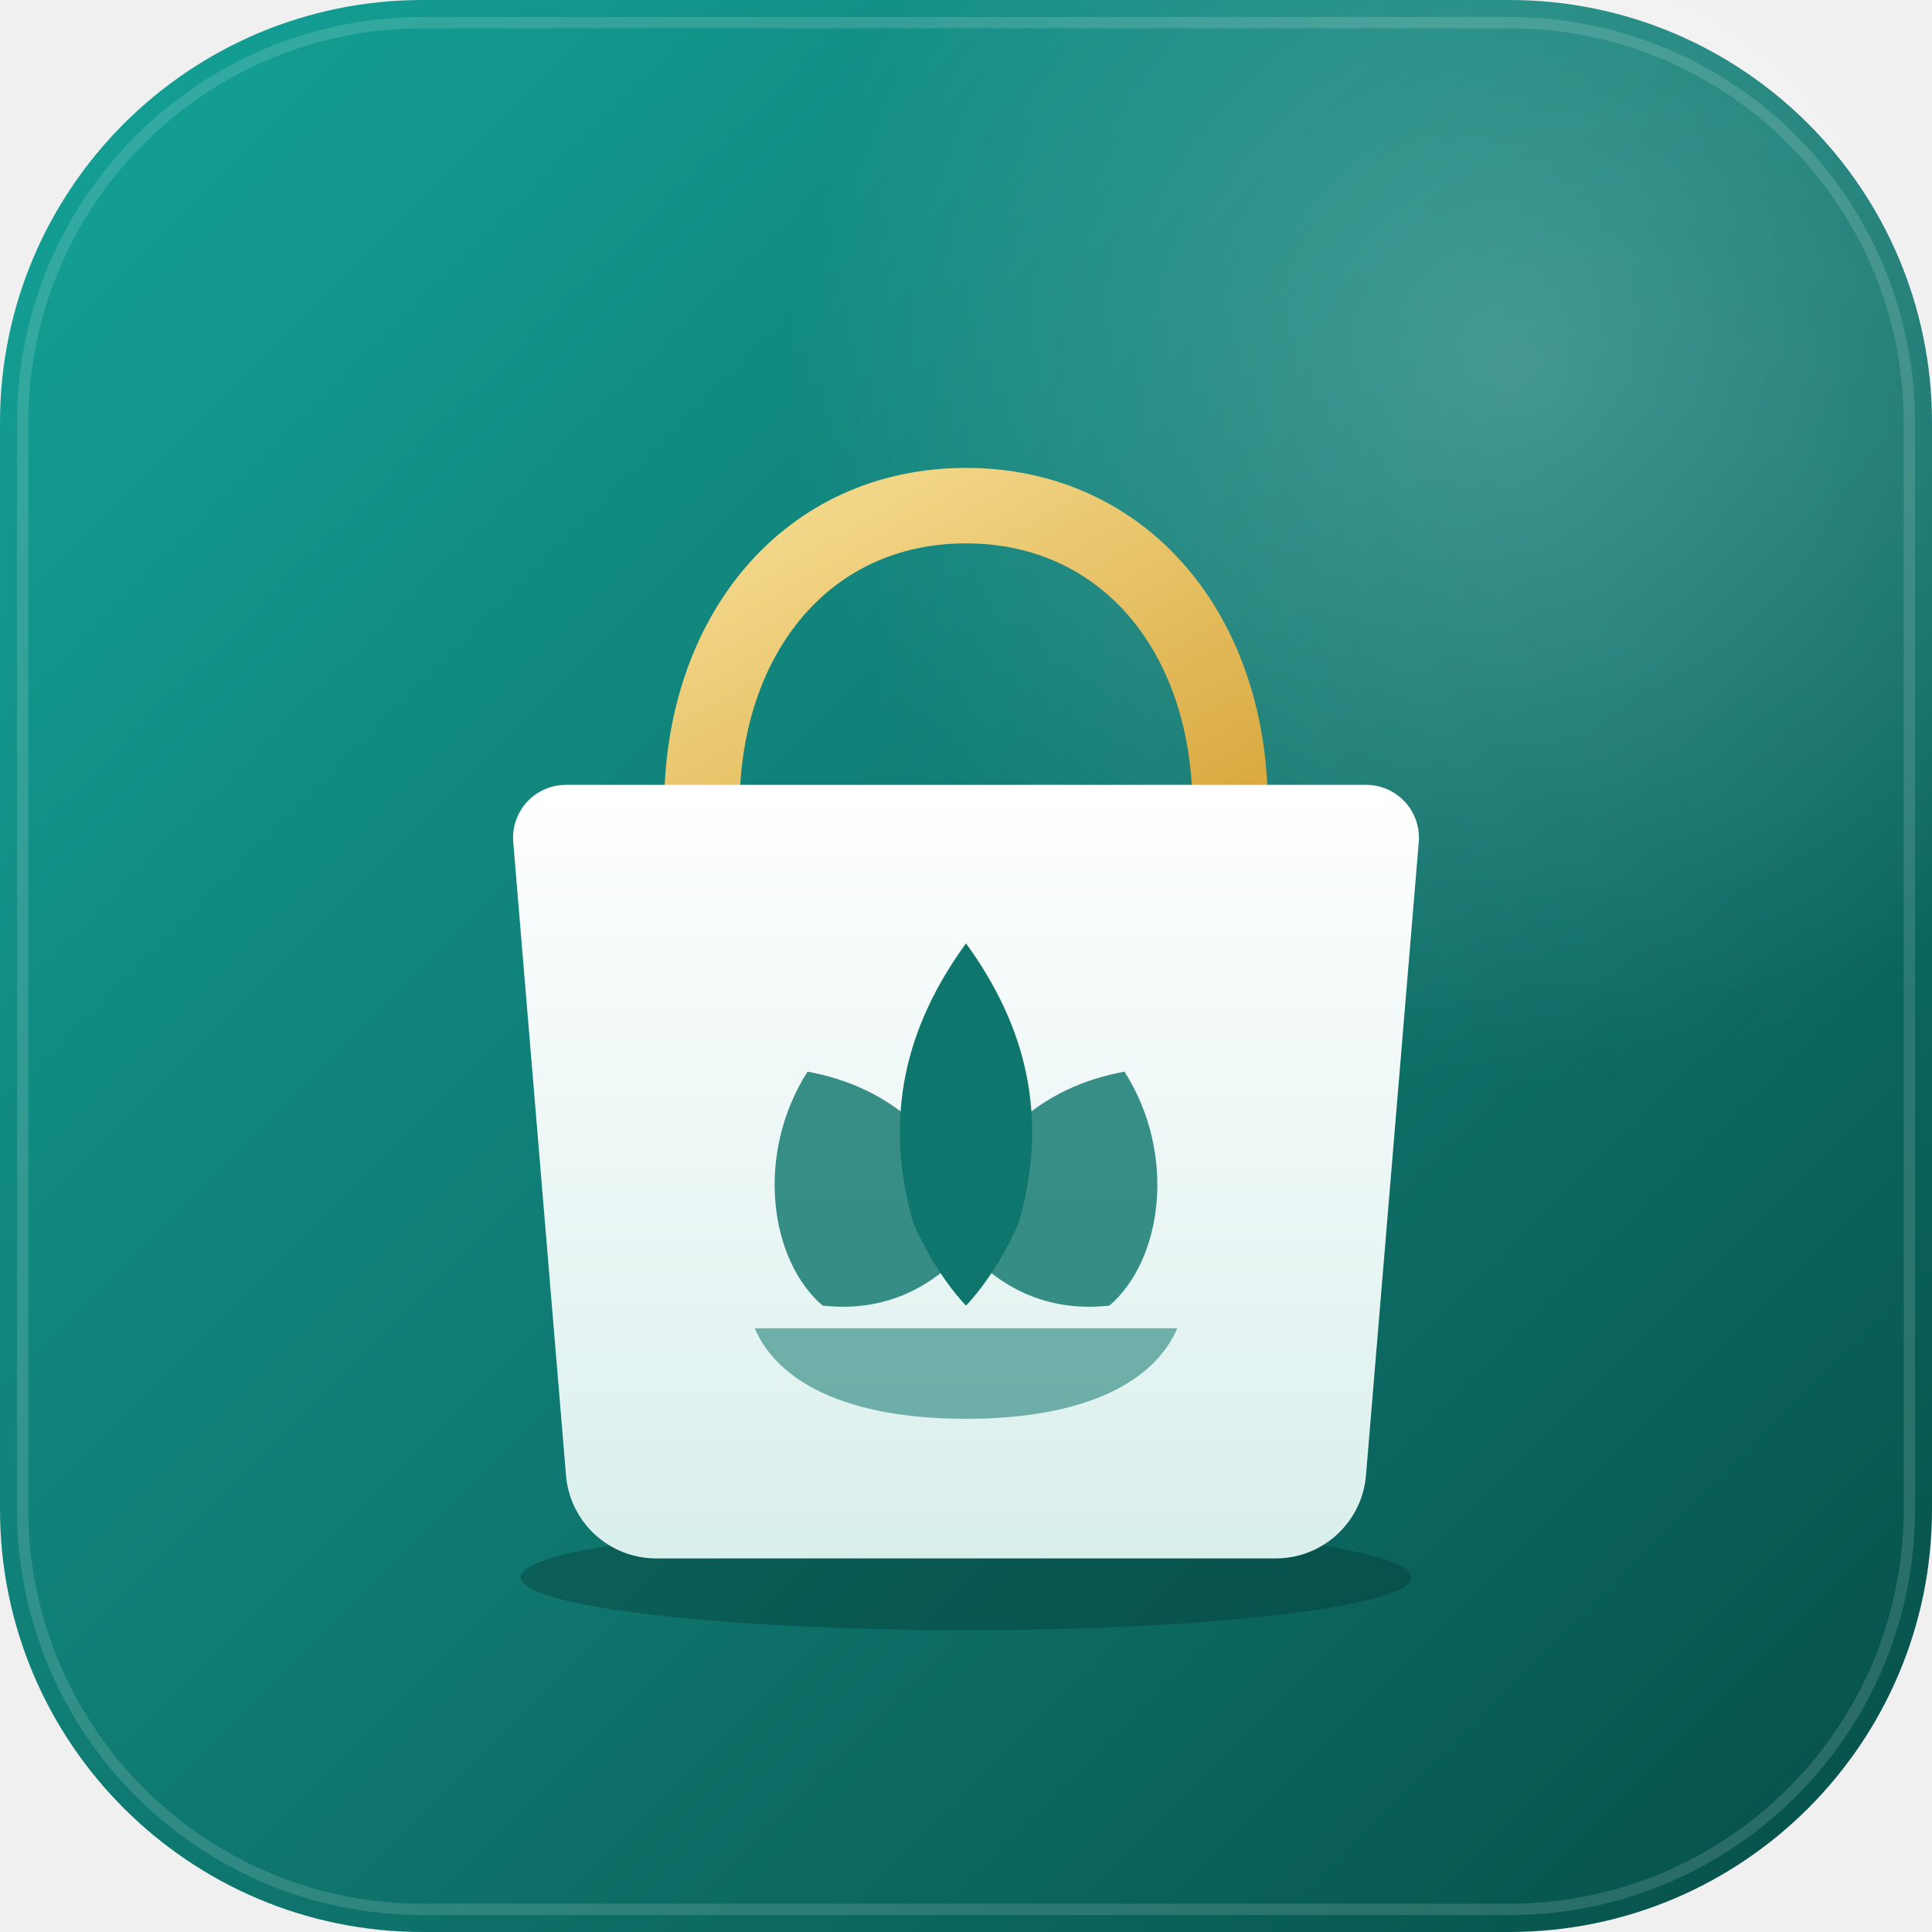
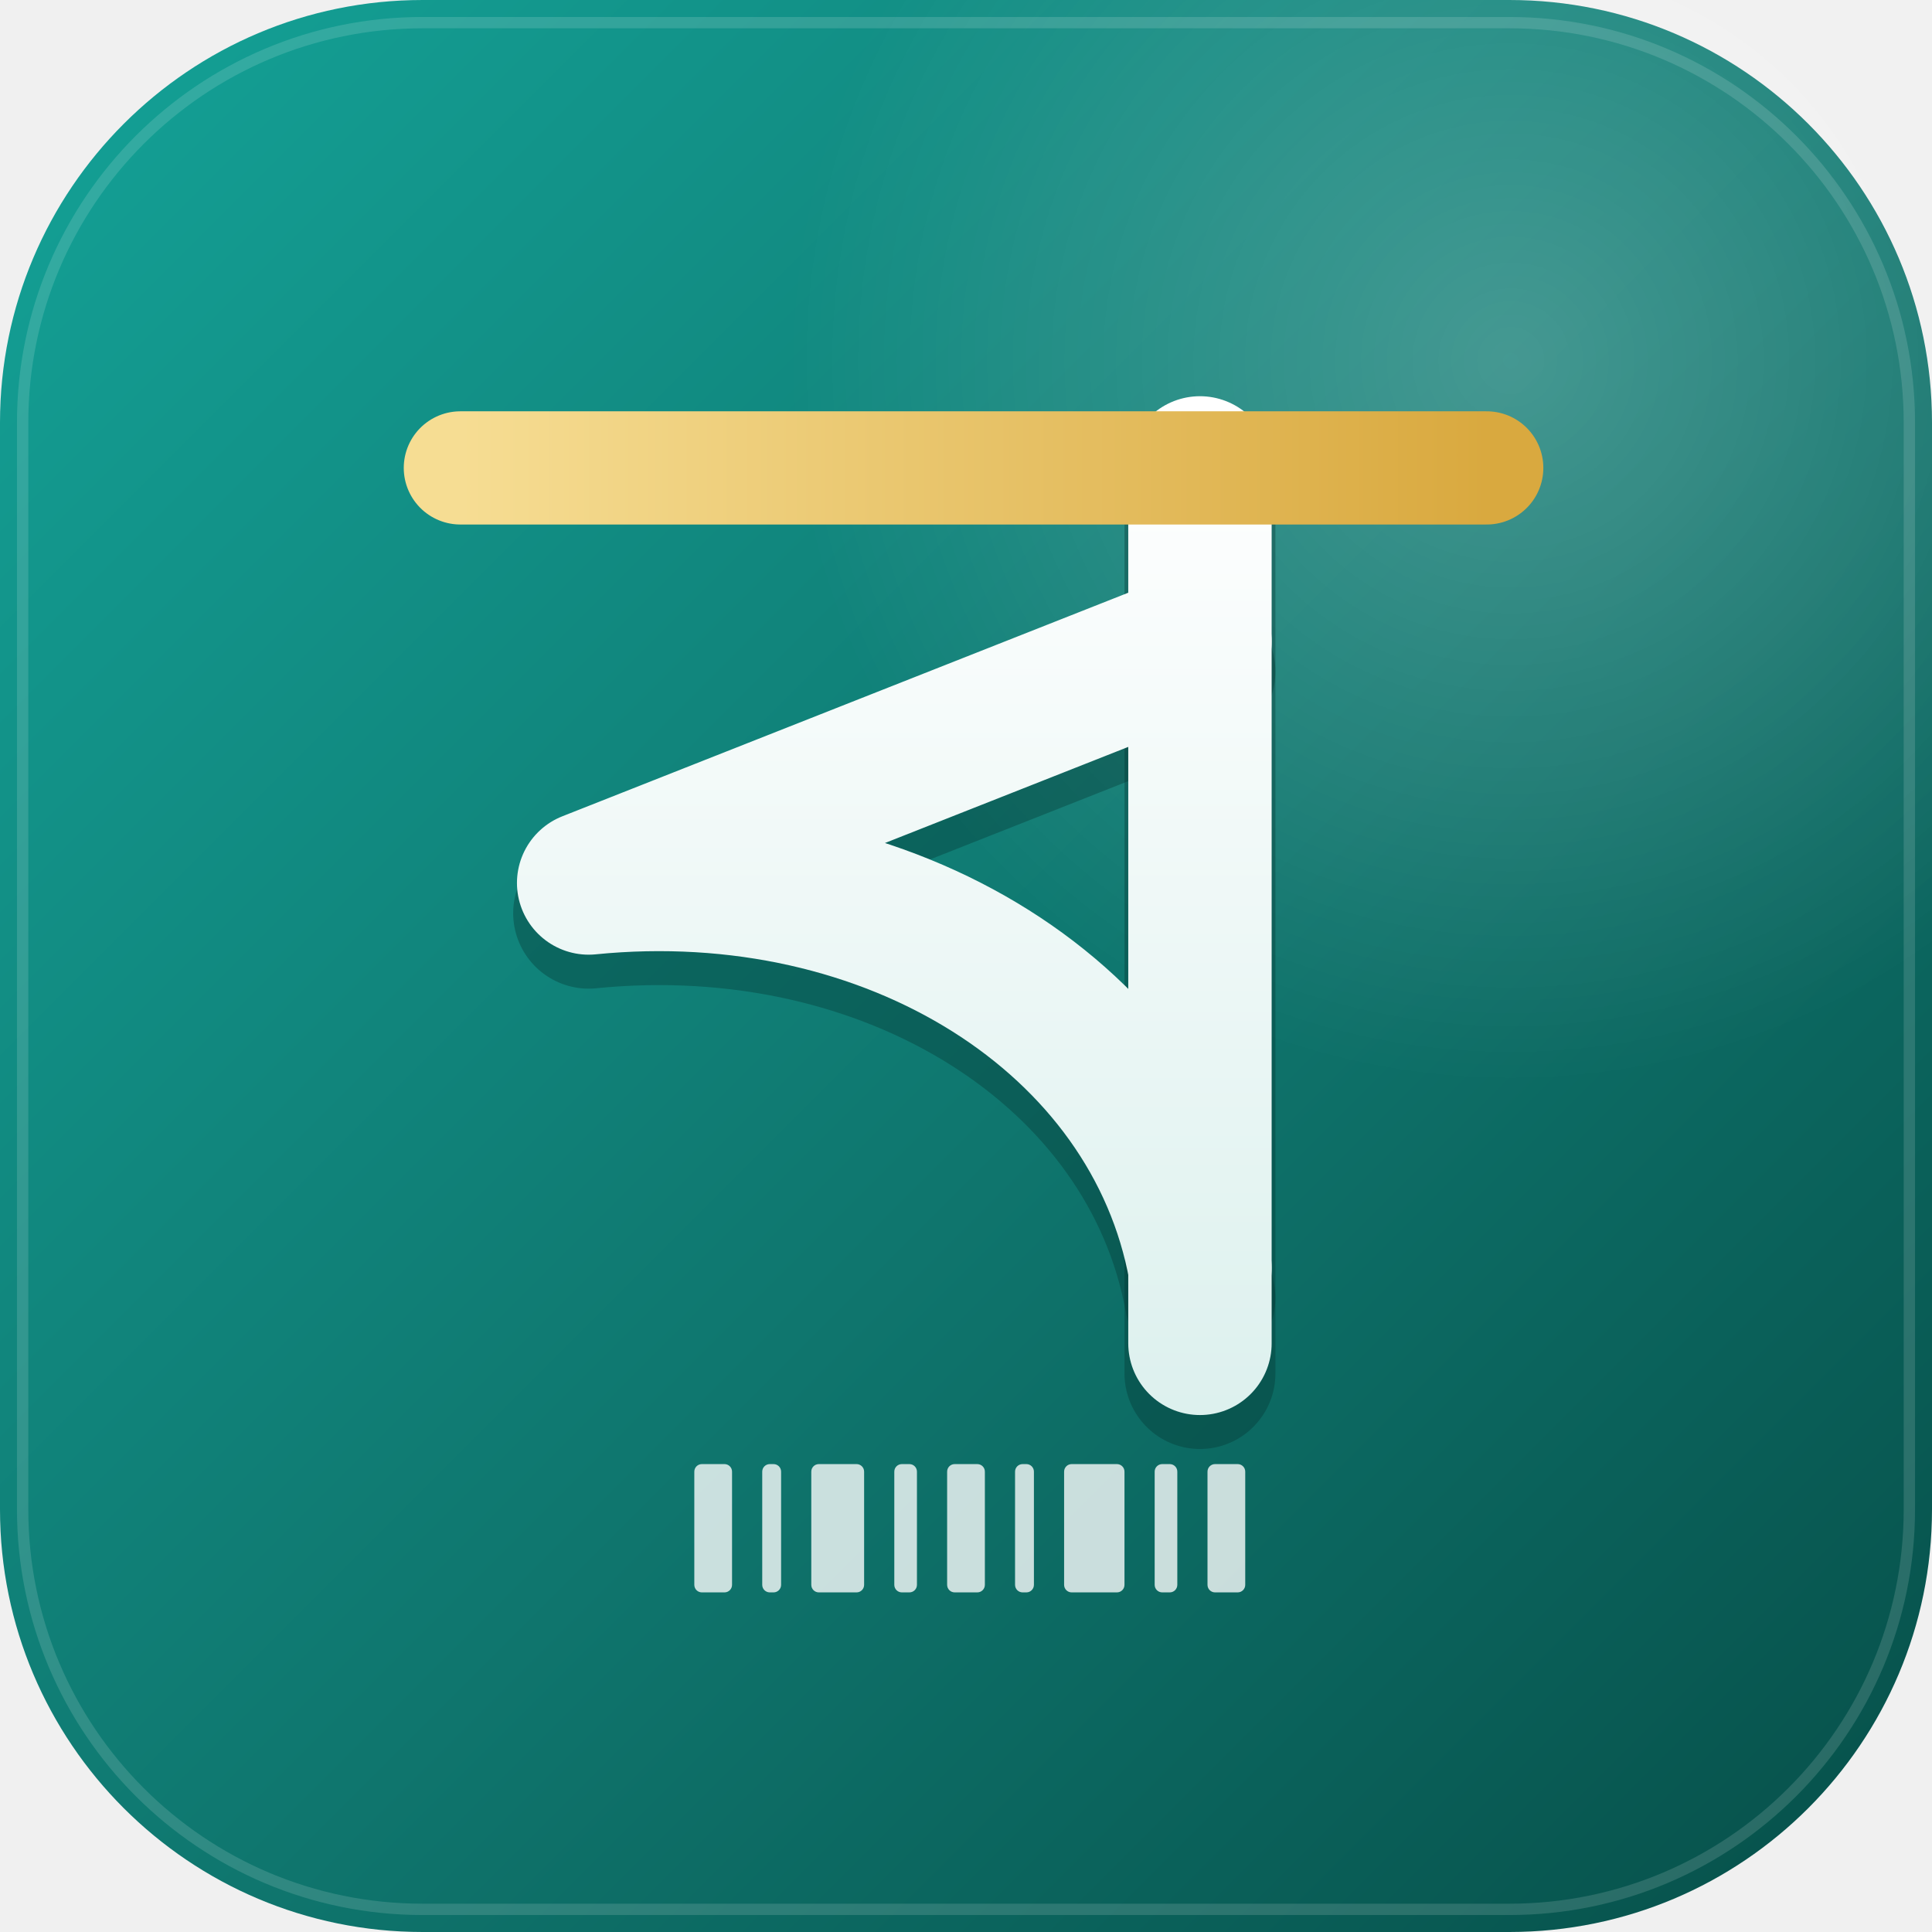
<svg xmlns="http://www.w3.org/2000/svg" viewBox="0 0 512 512">
  <defs>
    <linearGradient id="bg" x1="0" y1="0" x2="1" y2="1">
      <stop offset="0" stop-color="#14a398" />
      <stop offset=".55" stop-color="#0f766e" />
      <stop offset="1" stop-color="#064e48" />
    </linearGradient>
    <radialGradient id="glow">
      <stop offset="0" stop-color="#fff" stop-opacity=".22" />
      <stop offset="1" stop-color="#fff" stop-opacity="0" />
    </radialGradient>
-     <linearGradient id="bag" x1="0" y1="0" x2="0" y2="1">
-       <stop offset="0" stop-color="#ffffff" />
+     <linearGradient id="wh" gradientUnits="userSpaceOnUse" x1="0" y1="150" x2="0" y2="440">
+       <stop offset="0" stop-color="#fff" />
      <stop offset="1" stop-color="#d9efec" />
    </linearGradient>
-     <linearGradient id="gold" x1="0" y1="0" x2="1" y2="1">
+     <linearGradient id="gold" gradientUnits="userSpaceOnUse" x1="124" y1="0" x2="396" y2="0">
      <stop offset="0" stop-color="#f6dd93" />
      <stop offset="1" stop-color="#d9a93f" />
-     </linearGradient>
-     <linearGradient id="lily" x1="0" y1="0" x2="0" y2="1">
-       <stop offset="0" stop-color="#0f766e" />
-       <stop offset="1" stop-color="#0b5c56" />
    </linearGradient>
  </defs>
  <rect width="512" height="512" rx="112" fill="url(#bg)" />
  <rect x="6" y="6" width="500" height="500" rx="106" fill="none" stroke="#fff" stroke-opacity=".14" stroke-width="3" />
  <circle cx="400" cy="96" r="190" fill="url(#glow)" />
-   <g transform="translate(256 256) scale(1.0) translate(-256 -256)">
-     <ellipse cx="256" cy="418" rx="118" ry="14" fill="#04312e" opacity=".35" />
-     <path d="M186 214c0-46 28-80 70-80s70 34 70 80" fill="none" stroke="url(#gold)" stroke-width="20" stroke-linecap="round" />
-     <path d="M150 208h212a14 14 0 0 1 14 15l-14 168a24 24 0 0 1-24 22H174a24 24 0 0 1-24-22L136 223a14 14 0 0 1 14-15z" fill="url(#bag)" />
-     <path d="M256 396c-34-24-52-58-52-92 0-20 10-38 24-50 4 20 14 28 28 36 14-8 24-16 28-36 14 12 24 30 24 50 0 34-18 68-52 92z" fill="url(#lily)" opacity="0" />
-     <g fill="#0f766e">
-       <path d="M256 250c-16 22-22 46-14 74 6 14 14 22 14 22s8-8 14-22c8-28 2-52-14-74z" />
-       <path d="M214 284c22 4 38 18 46 42-10 14-24 22-42 20-14-12-18-40-4-62z" opacity=".82" />
-       <path d="M298 284c-22 4-38 18-46 42 10 14 24 22 42 20 14-12 18-40 4-62z" opacity=".82" />
-       <path d="M200 352h112c-6 14-24 24-56 24s-50-10-56-24z" opacity=".55" />
+   <g transform="translate(256 256) scale(1.0) translate(-256 -256) translate(-2 -36)">
+     <g stroke-linecap="round" stroke-linejoin="round" fill="none">
+       <path d="M320 206L158 270C238 262 308 306 320 372" stroke="#04312e" stroke-opacity=".35" stroke-width="40" transform="translate(0 8)" />
+       <path d="M320 160V392" stroke="#04312e" stroke-opacity=".35" stroke-width="40" transform="translate(0 8)" />
+       <path d="M320 206L158 270C238 262 308 306 320 372" stroke="url(#wh)" stroke-width="38" />
+       <path d="M320 160V392" stroke="url(#wh)" stroke-width="38" />
+       <path d="M124 160H396" stroke="url(#gold)" stroke-width="30" />
+     </g>
+     <g fill="#fff" fill-opacity=".78">
+       <rect x="186" y="424" width="10" height="34" rx="2" />
+       <rect x="204" y="424" width="5" height="34" rx="2" />
+       <rect x="217" y="424" width="14" height="34" rx="2" />
+       <rect x="239" y="424" width="6" height="34" rx="2" />
+       <rect x="253" y="424" width="10" height="34" rx="2" />
+       <rect x="271" y="424" width="5" height="34" rx="2" />
+       <rect x="284" y="424" width="16" height="34" rx="2" />
+       <rect x="308" y="424" width="6" height="34" rx="2" />
+       <rect x="322" y="424" width="10" height="34" rx="2" />
    </g>
  </g>
</svg>
